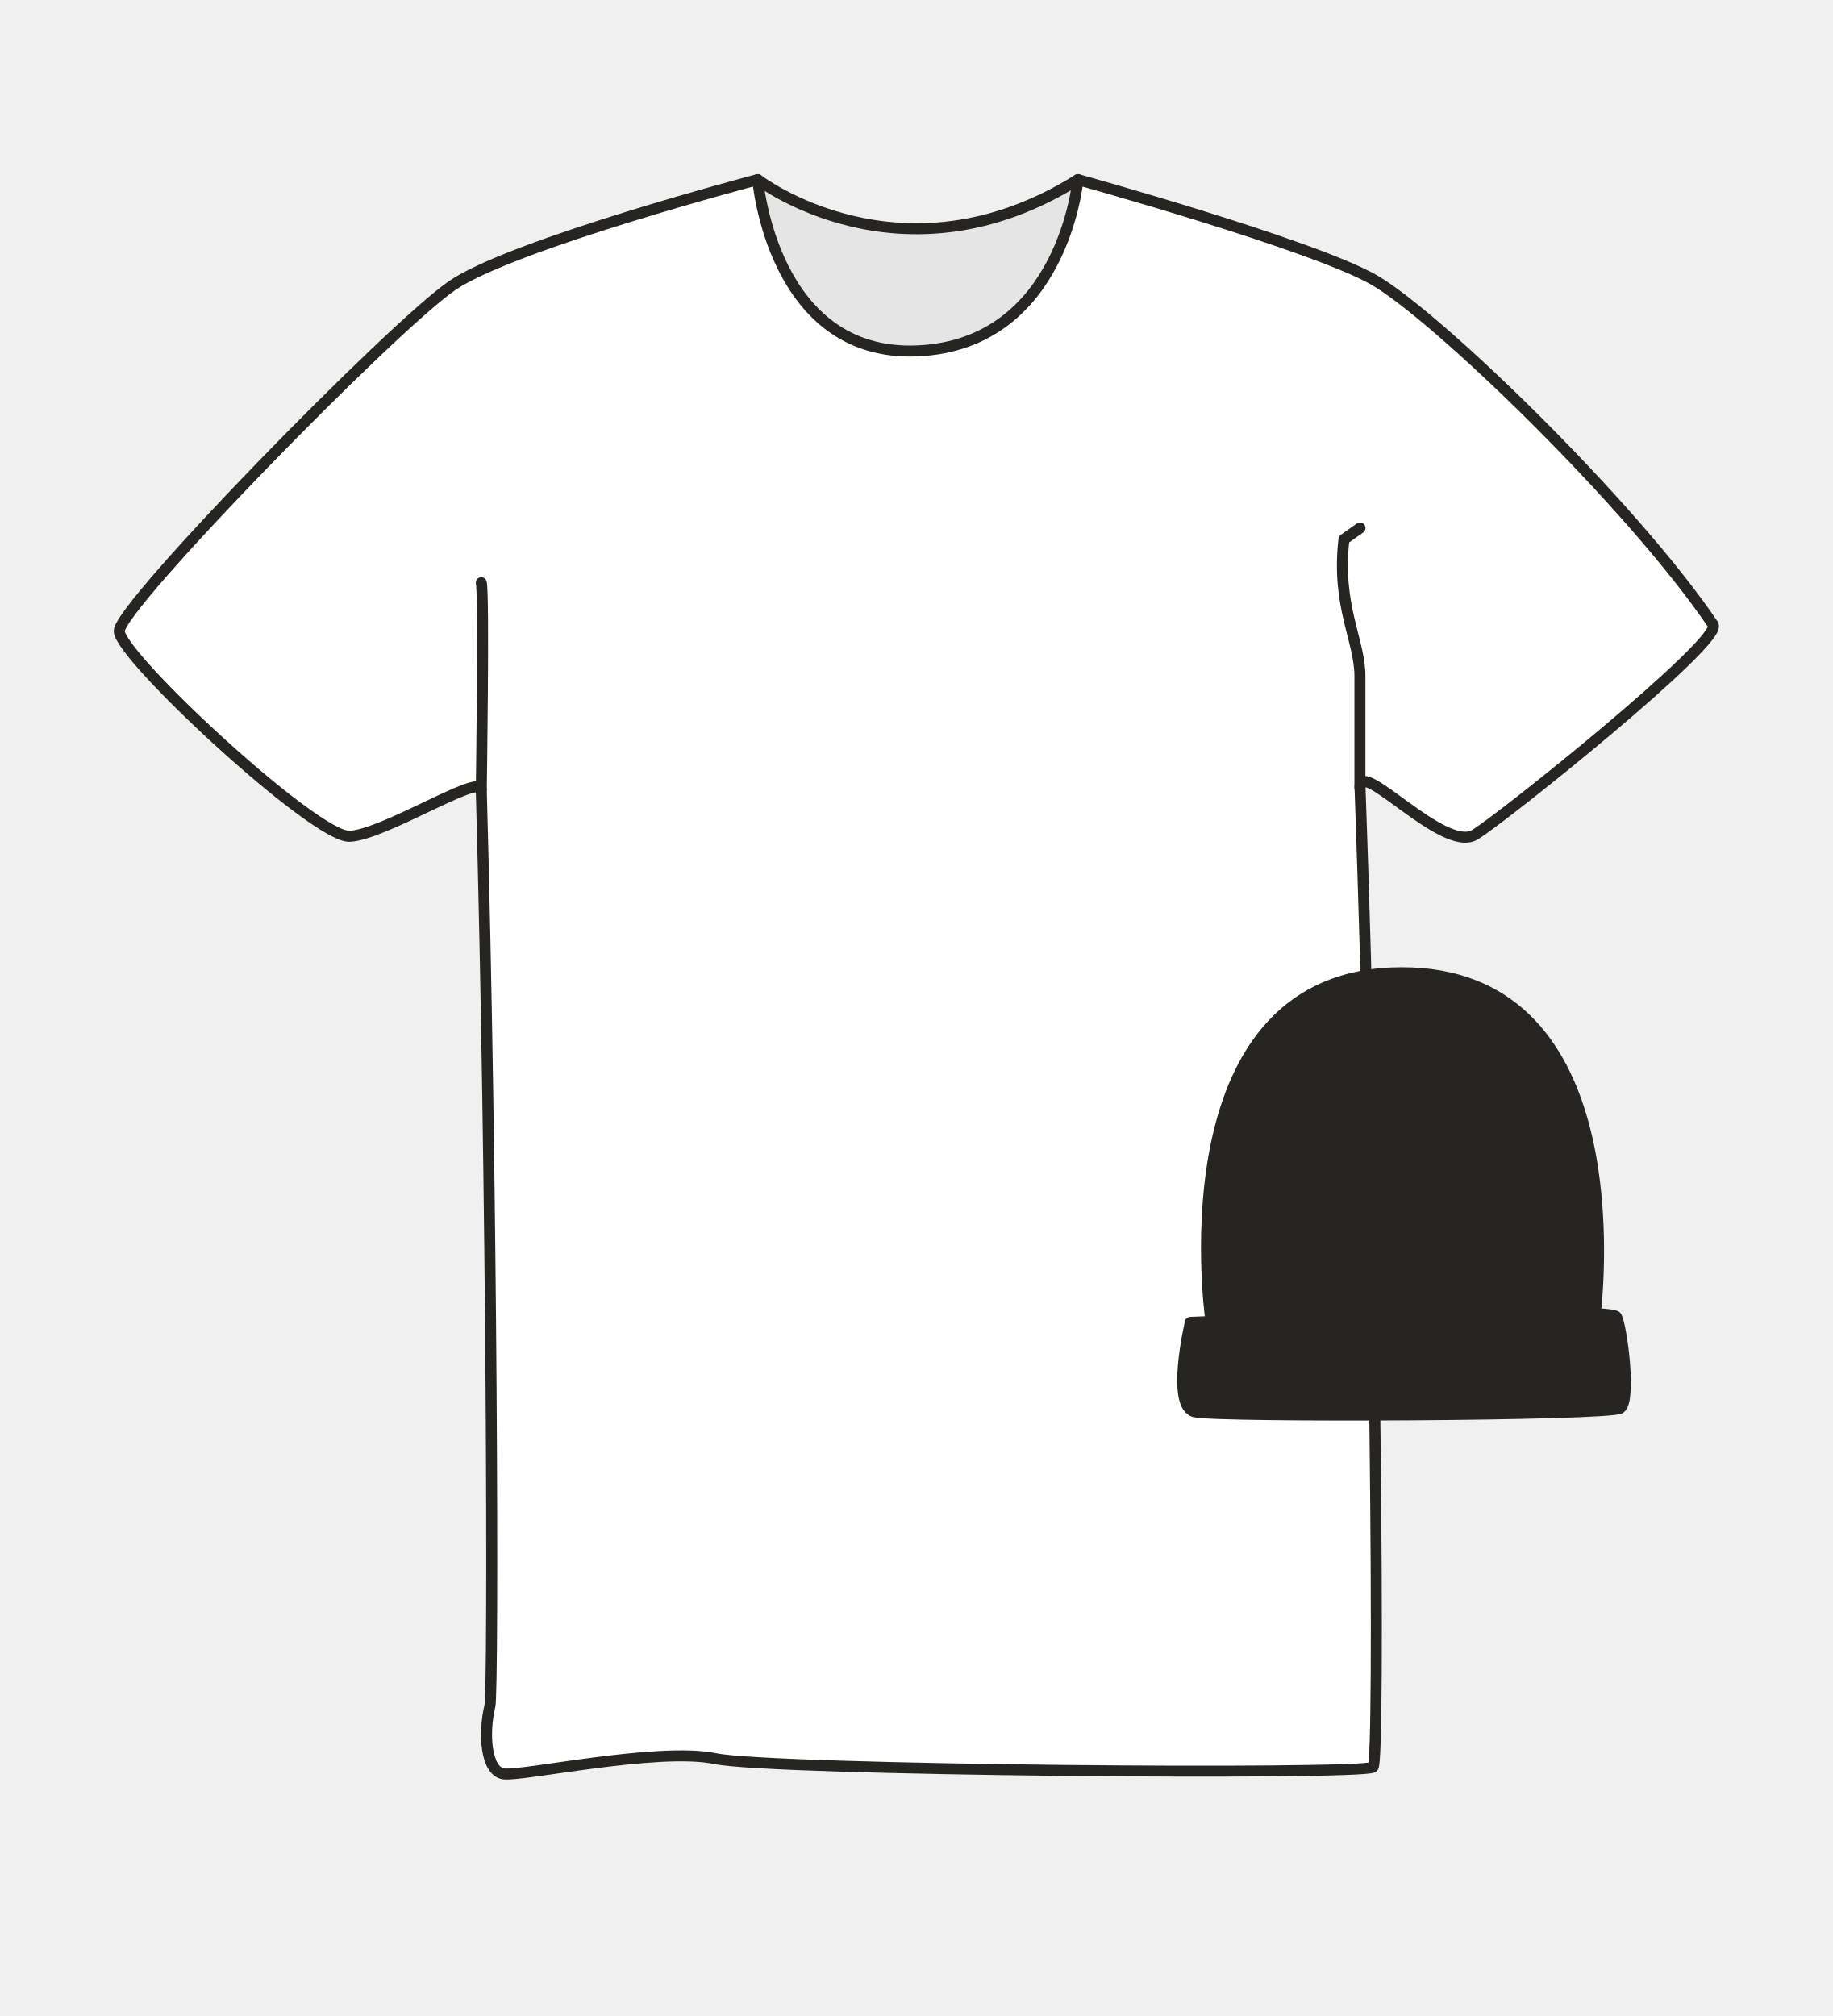
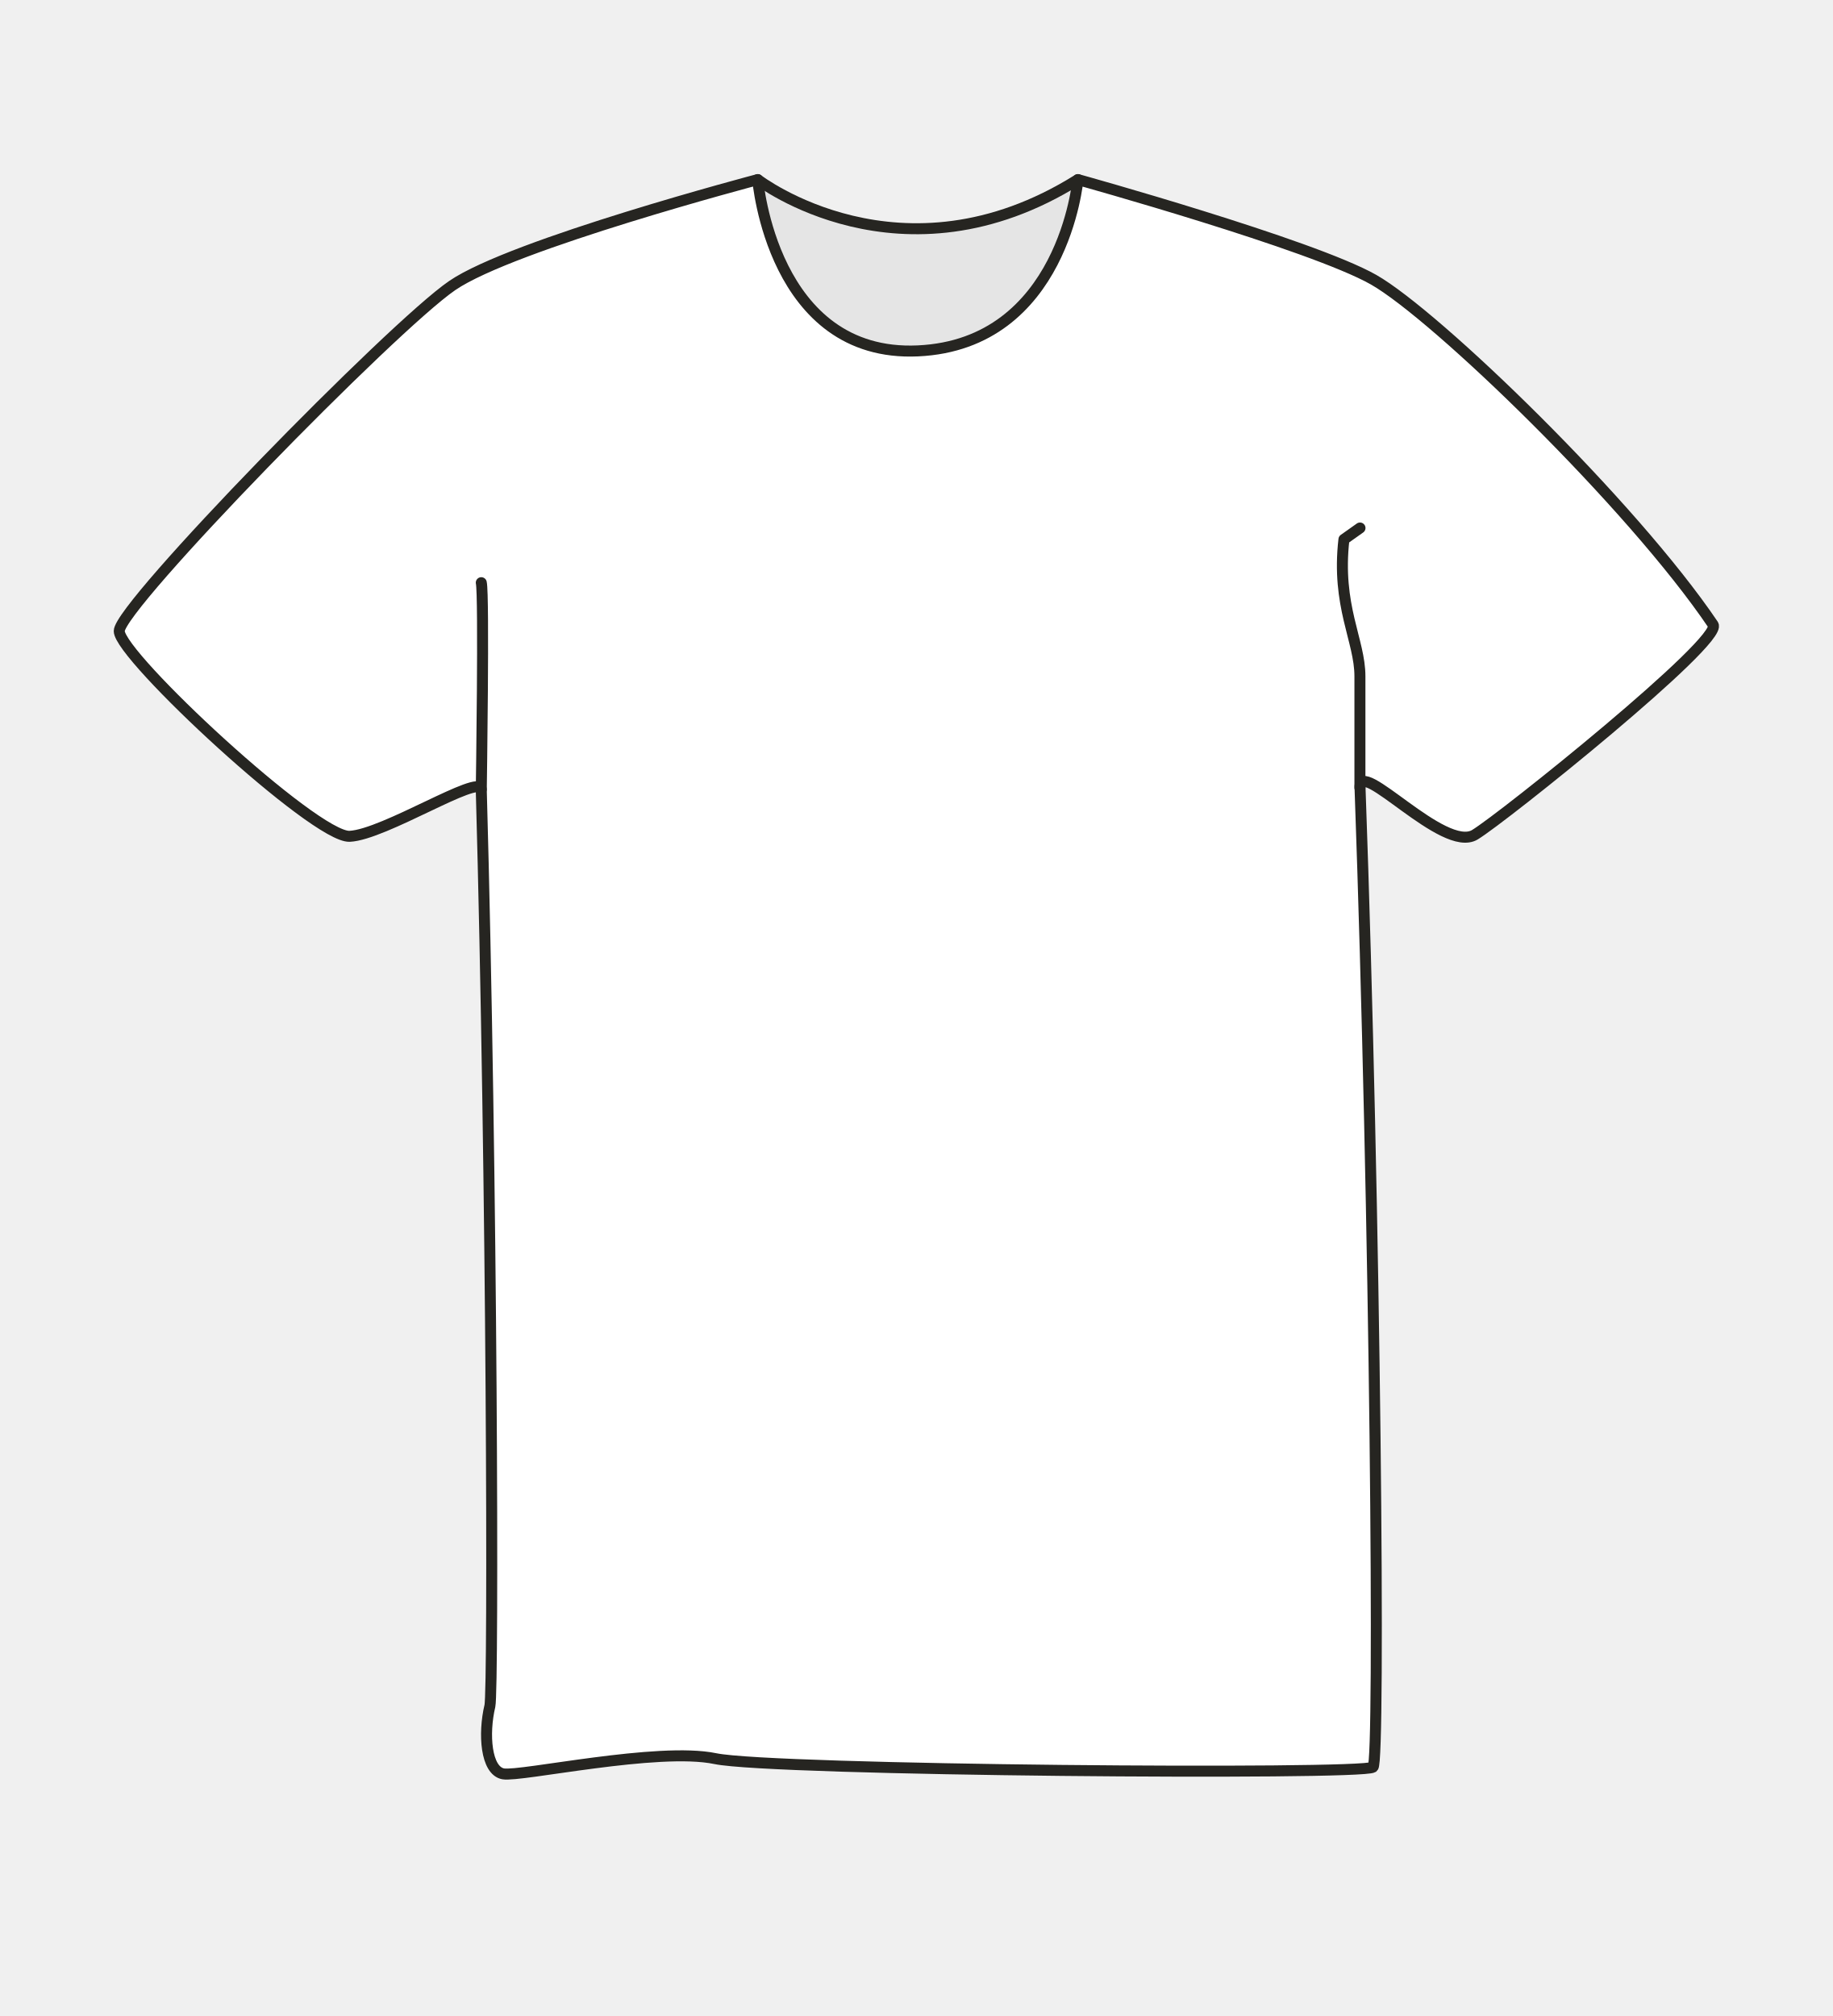
<svg xmlns="http://www.w3.org/2000/svg" width="500" height="550" viewBox="0 0 500 550">
  <path d="M206.72 49s39.19 30.16 87.35 0l26.87 54.76-126.14 17.39z" fill="#e5e5e5" stroke="#262521" stroke-linecap="round" stroke-linejoin="round" stroke-width="3" />
  <path d="M206.72 49s4 48.55 43.68 46.73S294.07 49 294.07 49s63.74 17.7 80.65 27.3 70.4 61.22 92.64 94.14c2.92 4.33-57.35 52.68-65 57.29-8.58 5.17-31.64-21.38-31.33-12.83 4.22 117.37 5.52 265.9 3.54 267.22-3.28 2.18-163.76.94-179.41-2.33s-53.14 5-57.87 4.15-5.46-10.89-3.64-18.54c1-4.33.64-143.26-2.36-250.07-.42-4.28-26.5 12.4-35.91 12.83s-62.85-49.17-62.85-56 74.42-83 90.84-94.26S206.72 49 206.72 49z" fill="#fff" stroke="#262521" stroke-linecap="round" stroke-linejoin="round" stroke-width="3" />
  <path d="M371 214.9v-30.41c0-9.81-6.46-19.13-4.36-37.34l4.38-3.1M131.3 215.33s.8-53 0-56.36" fill="none" stroke="#262521" stroke-linecap="round" stroke-linejoin="round" stroke-width="3" />
-   <path d="M441 359.27c-.19-.42-2.28-.71-5.76-.89 1.56-14.73 7.07-93-52.81-93-64.28 0-52.75 90.22-52.07 95.17l-5.62.22s-5.44 22.93 1.26 24.42 113 1 116-1 .53-21.69-1-24.92z" fill="#262521" stroke="#262521" stroke-linecap="round" stroke-linejoin="round" stroke-width="3" />
</svg>
